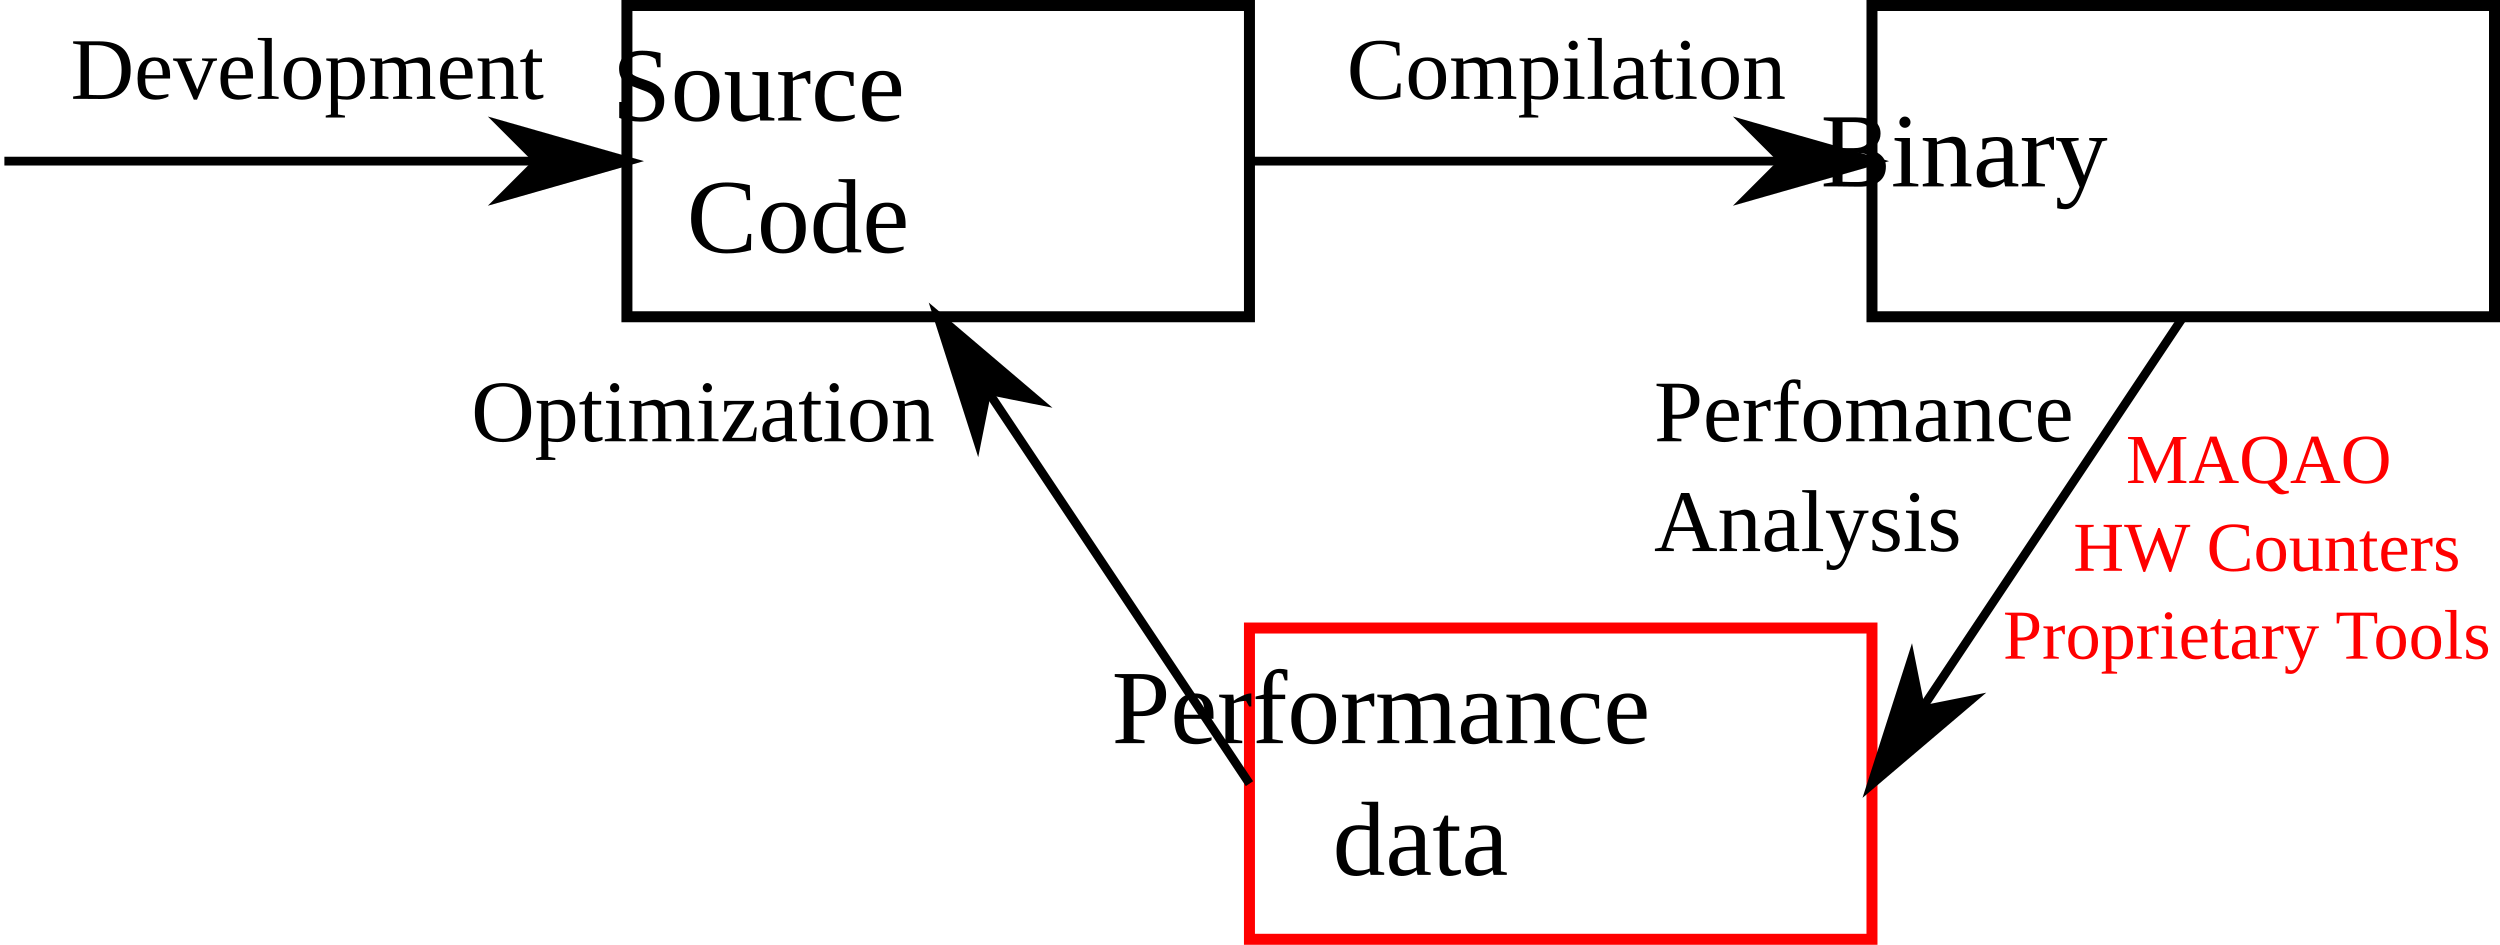
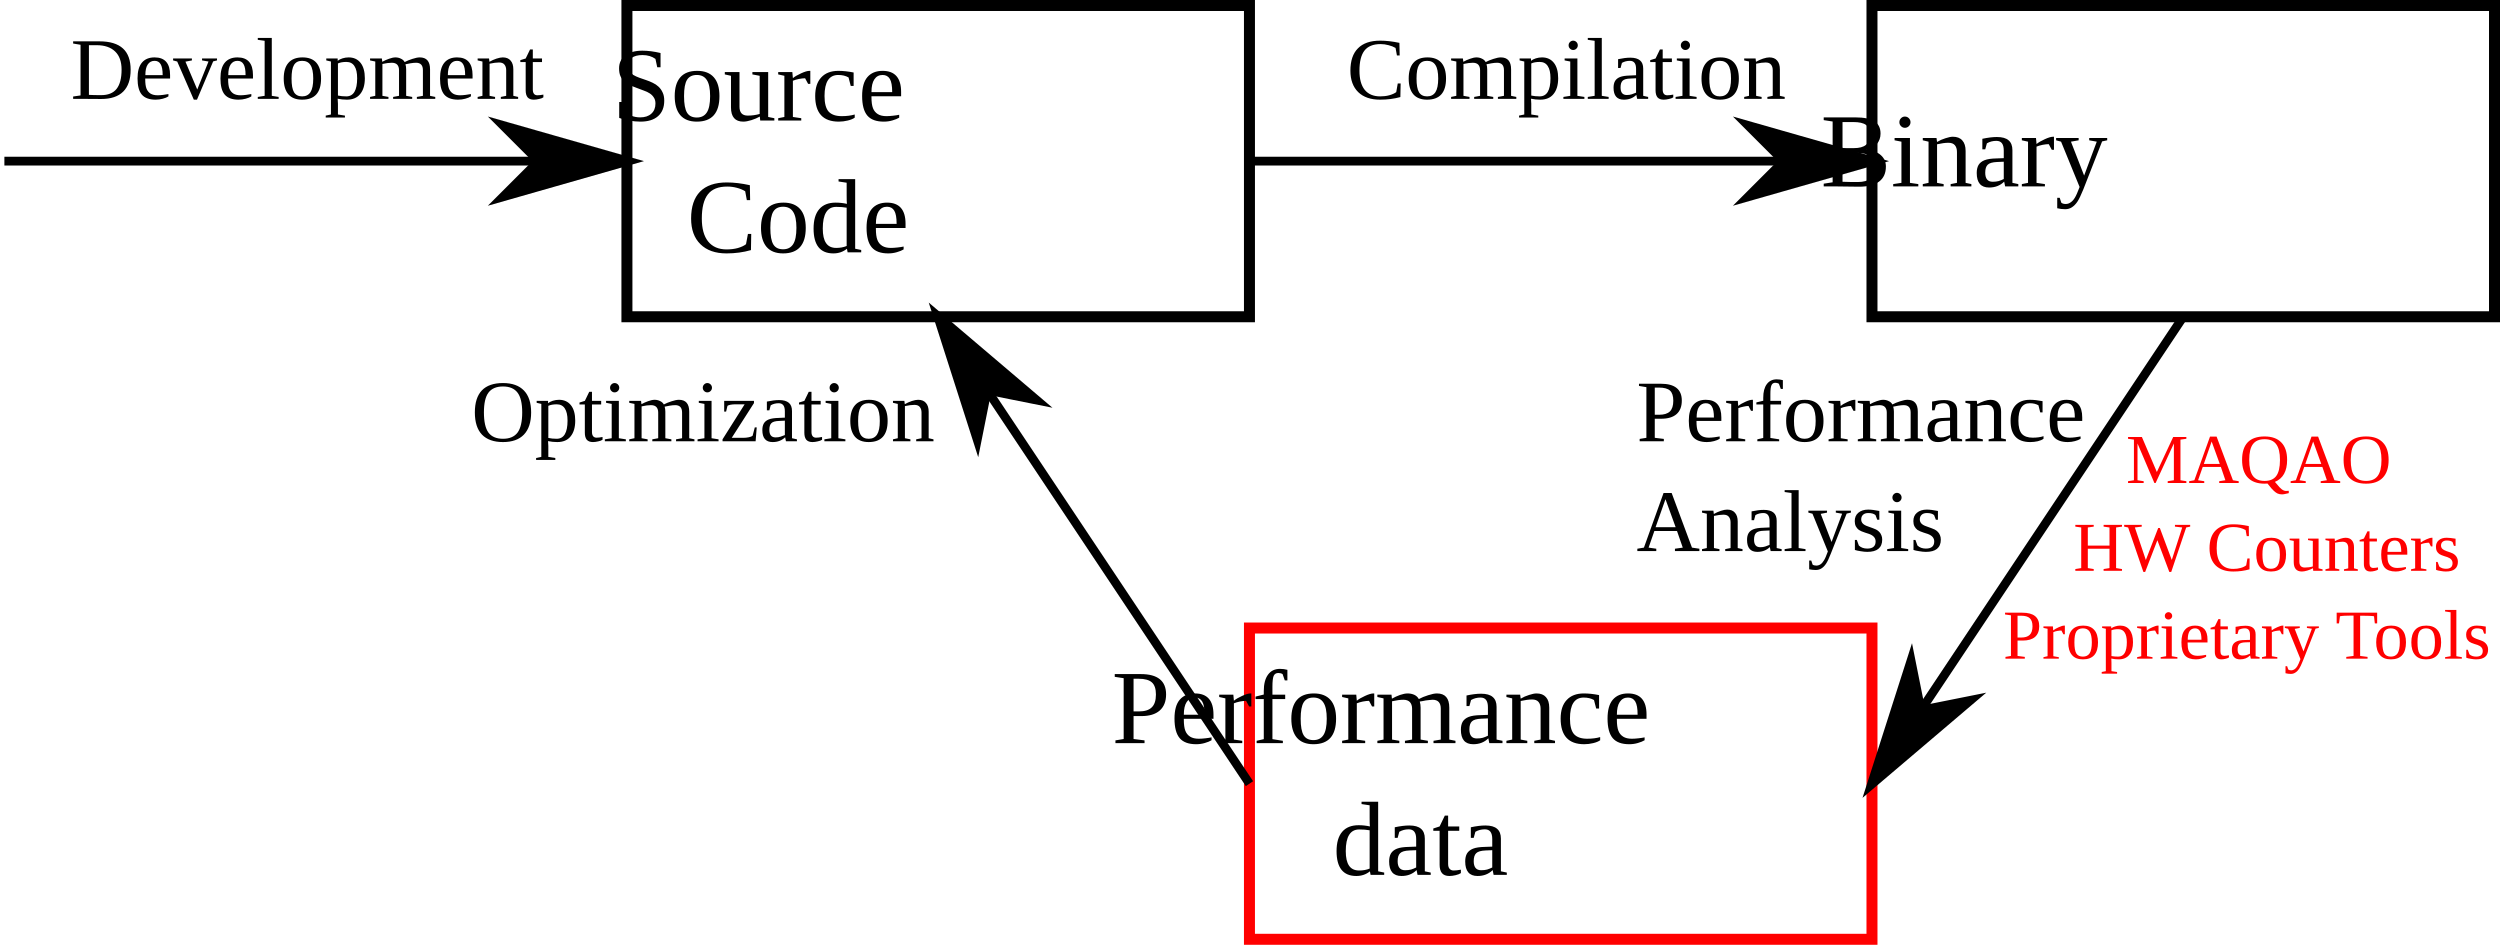
<svg xmlns="http://www.w3.org/2000/svg" width="284.59" height="107.55" id="svg2" version="1.1">
  <defs id="defs4">
    <marker orient="auto" refY="0" refX="0" id="Arrow1Lend" style="overflow:visible">
      <path id="path3847" d="M 0,0 5,-5 -12.5,0 5,5 0,0 z" style="fill-rule:evenodd;stroke:#000000;stroke-width:1pt" transform="matrix(-0.8,0,0,-0.8,-10,0)" />
    </marker>
  </defs>
  <g id="layer1" transform="translate(53.64961,-219.0596)">
    <g id="g3765" transform="translate(-1.3516644e-7,4.4454739e-6)">
      <rect transform="translate(0,2.5390623e-6)" y="219.685" x="17.717" height="35.433" width="70.866" id="rect2989" style="color:#000000;fill:none;stroke:#000000;stroke-width:1.251;stroke-miterlimit:4;stroke-opacity:1;stroke-dasharray:none;marker:none;visibility:visible;display:inline;overflow:visible;enable-background:accumulate" />
      <text id="text3759" y="232.784" x="52.939" style="font-size:18px;font-style:normal;font-variant:normal;font-weight:normal;font-stretch:normal;text-align:start;line-height:125%;letter-spacing:0px;word-spacing:0px;writing-mode:lr-tb;text-anchor:start;fill:#000000;fill-opacity:1;stroke:none;font-family:Times New Roman;-inkscape-font-specification:'Times New Roman,'" xml:space="preserve">
        <tspan style="font-size:12px;text-align:center;text-anchor:middle" y="232.784" x="52.939" id="tspan3761">Source</tspan>
        <tspan style="font-size:12px;text-align:center;text-anchor:middle" id="tspan3763" y="247.784" x="52.939">Code</tspan>
      </text>
    </g>
    <g id="g3801" transform="translate(17.1496,-0.2834636)">
      <g id="g3765-8" transform="translate(124.5827,0.283468)">
        <rect style="color:#000000;fill:none;stroke:#000000;stroke-width:1.251;stroke-miterlimit:4;stroke-opacity:1;stroke-dasharray:none;marker:none;visibility:visible;display:inline;overflow:visible;enable-background:accumulate" id="rect2989-4" width="70.866" height="35.433" x="17.717" y="219.685" transform="translate(0,2.5390623e-6)" />
        <text xml:space="preserve" style="font-size:18px;font-style:normal;font-variant:normal;font-weight:normal;font-stretch:normal;text-align:start;line-height:125%;letter-spacing:0px;word-spacing:0px;writing-mode:lr-tb;text-anchor:start;fill:#000000;fill-opacity:1;stroke:none;font-family:Times New Roman;-inkscape-font-specification:'Times New Roman,'" x="52.959" y="240.284" id="text3759-3">
          <tspan id="tspan3761-8" x="52.959" y="240.284" style="font-size:12px;text-align:center;text-anchor:middle">Binary</tspan>
          <tspan x="52.959" y="255.284" id="tspan3763-1" style="font-size:12px;text-align:center;text-anchor:middle" />
        </text>
      </g>
    </g>
    <g id="g4480" transform="translate(-0.5669276,-0.2834637)">
      <rect y="290.835" x="89.15" height="35.433" width="70.866" id="rect2989-44" style="color:#000000;fill:none;stroke:#ff0000;stroke-width:1.251;stroke-miterlimit:4;stroke-opacity:1;stroke-dasharray:none;marker:none;visibility:visible;display:inline;overflow:visible;enable-background:accumulate" />
      <text id="text3759-1" y="303.934" x="124.372" style="font-size:18px;font-style:normal;font-variant:normal;font-weight:normal;font-stretch:normal;text-align:start;line-height:125%;letter-spacing:0px;word-spacing:0px;writing-mode:lr-tb;text-anchor:start;fill:#000000;fill-opacity:1;stroke:none;font-family:Times New Roman;-inkscape-font-specification:'Times New Roman,'" xml:space="preserve">
        <tspan style="font-size:12px;text-align:center;text-anchor:middle" y="303.934" x="124.372" id="tspan3761-6">Performance</tspan>
        <tspan style="font-size:12px;text-align:center;text-anchor:middle" id="tspan3763-0" y="318.934" x="124.372">data</tspan>
      </text>
      <text xml:space="preserve" style="font-size:8px;font-style:normal;font-variant:normal;font-weight:normal;font-stretch:normal;text-align:start;line-height:125%;letter-spacing:0px;word-spacing:0px;writing-mode:lr-tb;text-anchor:start;fill:#ff0000;fill-opacity:1;stroke:none;font-family:Times New Roman;-inkscape-font-specification:'Times New Roman,'" x="174.93" y="274.325" id="text4818">
        <tspan id="tspan4820" x="174.93" y="274.325">       MAQAO</tspan>
        <tspan x="174.93" y="284.325" id="tspan4822">    HW Counters</tspan>
        <tspan x="174.93" y="294.325" id="tspan4824">Proprietary Tools</tspan>
      </text>
    </g>
    <path id="path3838" d="m -53.15,237.402 70.866,0" style="fill:none;stroke:#000000;stroke-width:1px;stroke-linecap:butt;stroke-linejoin:miter;stroke-opacity:1;marker-end:url(#Arrow1Lend)" />
    <text id="text4284" y="230.315" x="-45.606" style="font-size:12px;font-style:normal;font-variant:normal;font-weight:normal;font-stretch:normal;text-align:start;line-height:125%;letter-spacing:0px;word-spacing:0px;writing-mode:lr-tb;text-anchor:start;fill:#000000;fill-opacity:1;stroke:none;font-family:Times New Roman;-inkscape-font-specification:'Times New Roman,'" xml:space="preserve">
      <tspan y="230.315" x="-45.606" id="tspan4286" style="font-size:10px">Development</tspan>
    </text>
    <path id="path4288" d="m 88.583,237.402 70.866,0" style="fill:none;stroke:#000000;stroke-width:1px;stroke-linecap:butt;stroke-linejoin:miter;stroke-opacity:1;marker-end:url(#Arrow1Lend)" />
    <text xml:space="preserve" style="font-size:12px;font-style:normal;font-variant:normal;font-weight:normal;font-stretch:normal;text-align:start;line-height:125%;letter-spacing:0px;word-spacing:0px;writing-mode:lr-tb;text-anchor:start;fill:#000000;fill-opacity:1;stroke:none;font-family:Times New Roman;-inkscape-font-specification:'Times New Roman,'" x="99.669" y="230.315" id="text4486">
      <tspan id="tspan4488" x="99.669" y="230.315" style="font-size:10px">Compilation</tspan>
    </text>
    <path style="fill:none;stroke:#000000;stroke-width:1px;stroke-linecap:butt;stroke-linejoin:miter;stroke-opacity:1;marker-end:url(#Arrow1Lend)" d="m 194.882,255.118 -35.433,53.15" id="path4490" transform="translate(0,2.5390623e-6)" />
-     <text xml:space="preserve" style="font-size:12px;font-style:normal;font-variant:normal;font-weight:normal;font-stretch:normal;text-align:start;line-height:125%;letter-spacing:0px;word-spacing:0px;writing-mode:lr-tb;text-anchor:start;fill:#000000;fill-opacity:1;stroke:none;font-family:Times New Roman;-inkscape-font-specification:'Times New Roman,'" x="134.646" y="269.291" id="text4674">
-       <tspan id="tspan4676" x="134.646" y="269.291" style="font-size:10px">Perfomance</tspan>
-       <tspan x="134.646" y="281.791" id="tspan4678" style="font-size:10px">Analysis</tspan>
+     <text xml:space="preserve" style="font-style:normal;font-variant:normal;font-weight:normal;font-stretch:normal;font-size:12px;line-height:125%;font-family:'Times New Roman';-inkscape-font-specification:'Times New Roman,';text-align:start;letter-spacing:0px;word-spacing:0px;writing-mode:lr-tb;text-anchor:start;fill:#000000;fill-opacity:1;stroke:none" x="132.646" y="269.291" id="text4674">
+       <tspan id="tspan4676" x="132.646" y="269.291" style="font-size:10px">Performance</tspan>
+       <tspan x="132.646" y="281.791" id="tspan4678" style="font-size:10px">Analysis</tspan>
    </text>
    <path style="fill:none;stroke:#000000;stroke-width:1px;stroke-linecap:butt;stroke-linejoin:miter;stroke-opacity:1;marker-end:url(#Arrow1Lend)" d="M 88.583,308.268 53.15,255.118" id="path4680" transform="translate(0,2.5390623e-6)" />
    <text xml:space="preserve" style="font-size:10px;font-style:normal;font-variant:normal;font-weight:normal;font-stretch:normal;text-align:start;line-height:125%;letter-spacing:0px;word-spacing:0px;writing-mode:lr-tb;text-anchor:start;fill:#000000;fill-opacity:1;stroke:none;font-family:Times New Roman;-inkscape-font-specification:'Times New Roman,'" x="-9.4488179e-08" y="269.291" id="text4883">
      <tspan id="tspan4885" x="-9.4488179e-08" y="269.291">Optimization</tspan>
    </text>
  </g>
</svg>
